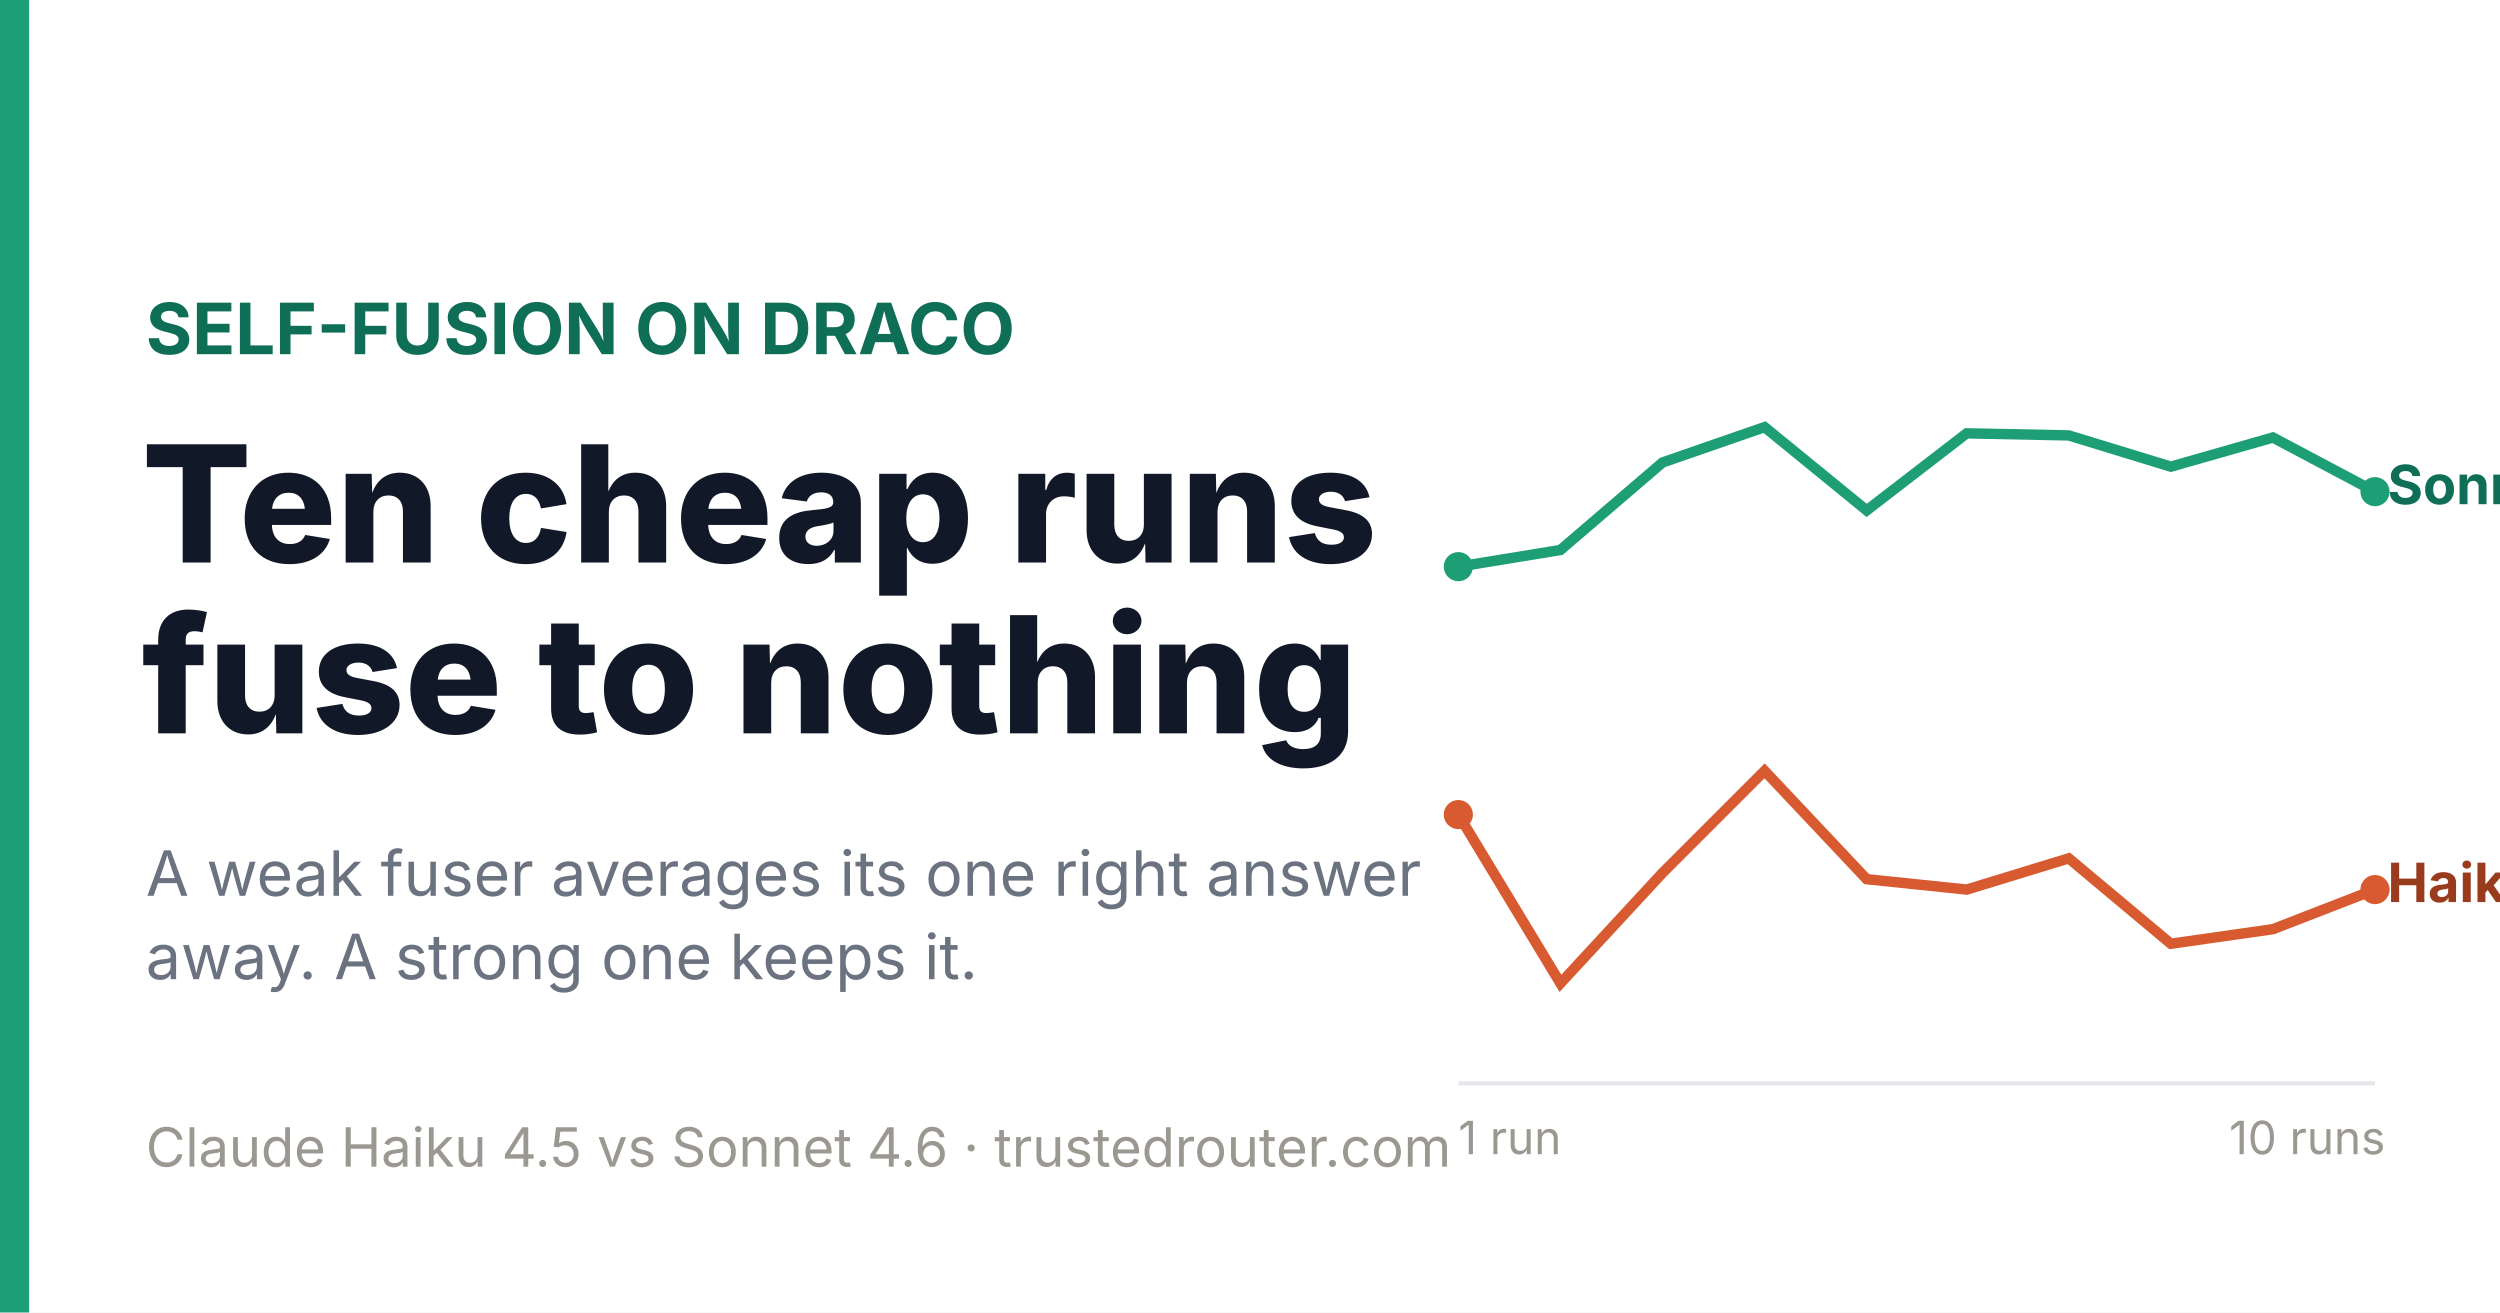
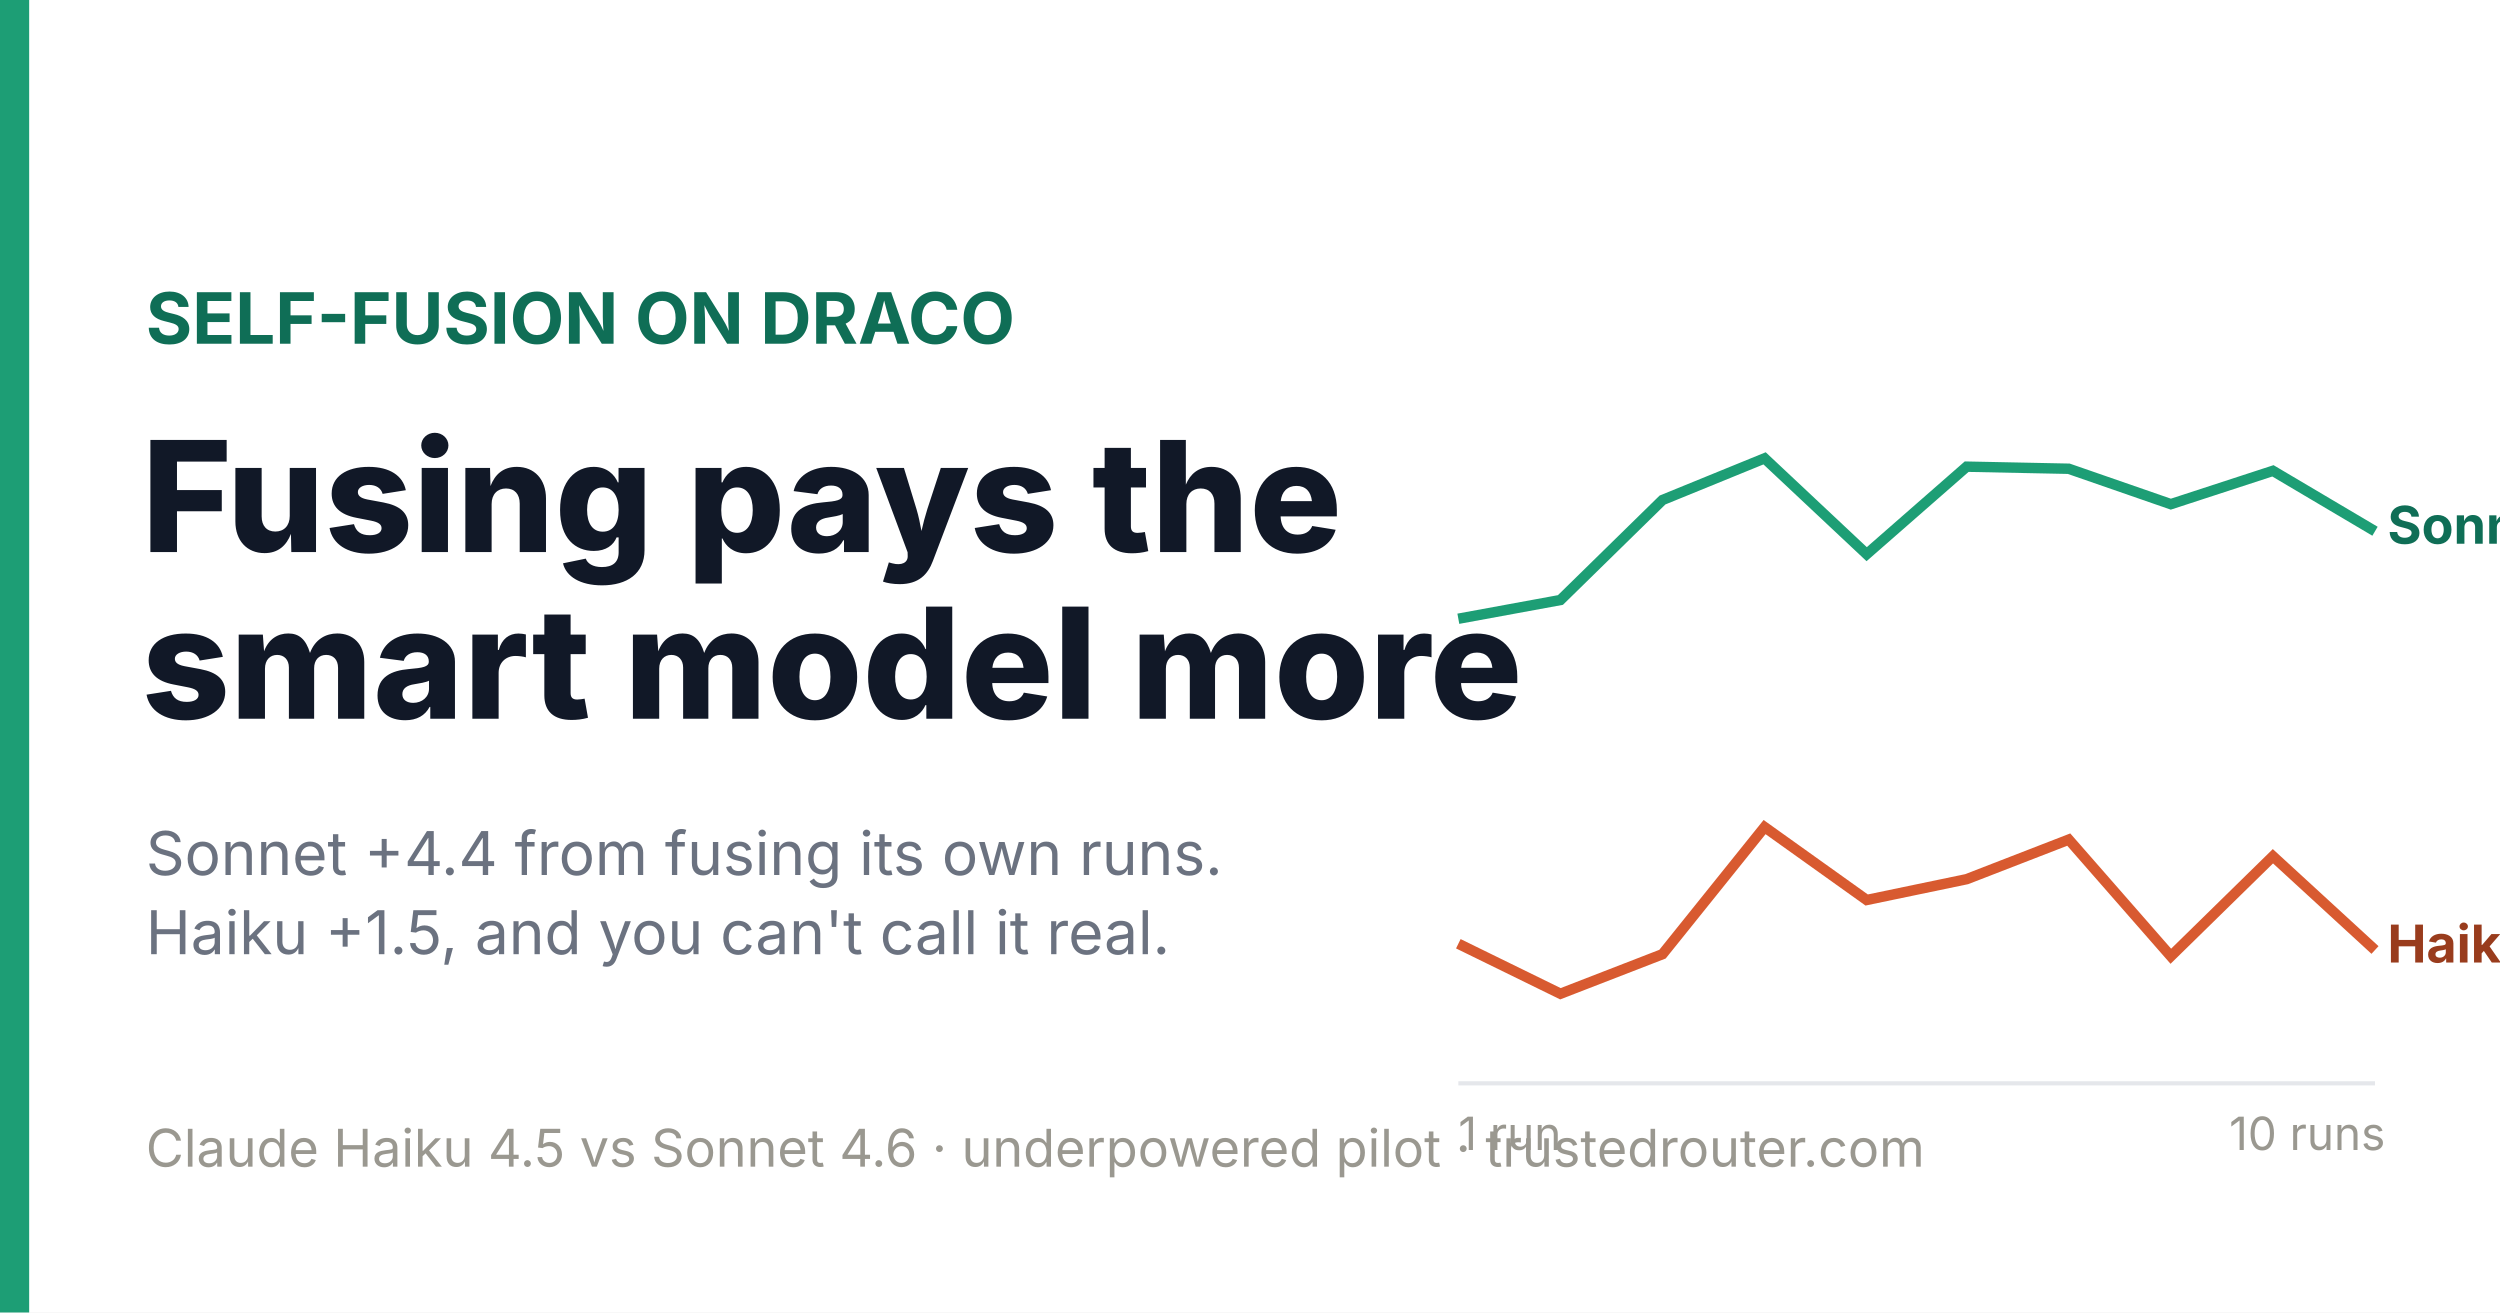
<svg xmlns="http://www.w3.org/2000/svg" viewBox="0 0 1200 630" width="1200" height="630" font-family="Inter,Arial,sans-serif">
  <rect width="1200" height="630" fill="#ffffff" />
  <rect x="0" y="0" width="14" height="630" fill="#1D9E75" />
-   <text x="70" y="170" font-size="34" font-weight="700" fill="#0F6E56">SELF-FUSION ON DRACO</text>
-   <text x="68" y="270" font-size="78" font-weight="800" fill="#111827">Ten cheap runs</text>
-   <text x="68" y="352" font-size="78" font-weight="800" fill="#111827">fuse to nothing</text>
-   <text x="70" y="430" font-size="30" fill="#6b7280">A weak fuser averages its one right answer</text>
-   <text x="70" y="470" font-size="30" fill="#6b7280">away. A strong one keeps it.</text>
-   <text x="70" y="560" font-size="26" fill="#9a9890">Claude Haiku 4.5 vs Sonnet 4.6 · trustedrouter.com</text>
+   <text x="70" y="165" font-size="34" font-weight="700" fill="#0F6E56">SELF-FUSION ON DRACO</text>
+   <text x="68" y="265" font-size="74" font-weight="800" fill="#111827">Fusing pays the</text>
+   <text x="68" y="345" font-size="74" font-weight="800" fill="#111827">smart model more</text>
+   <text x="70" y="420" font-size="29" fill="#6b7280">Sonnet +4.4 from fusing its own runs.</text>
+   <text x="70" y="458" font-size="29" fill="#6b7280">Haiku +1.5, and you can't call it real.</text>
+   <text x="70" y="560" font-size="25" fill="#9a9890">Claude Haiku 4.5 vs Sonnet 4.6 · underpowered pilot · trustedrouter.com</text>
  <line x1="700" y1="520" x2="1140" y2="520" stroke="#e5e7eb" stroke-width="2" />
-   <polyline points="700,391 749,472 798,419 847,370 896,422 944,427 993,412 1042,453 1091,446 1140,427" fill="none" stroke="#D85A30" stroke-width="5" />
-   <circle cx="700" cy="391" r="7" fill="#D85A30" />
-   <circle cx="1140" cy="427" r="7" fill="#D85A30" />
-   <text x="1146" y="433" font-size="26" font-weight="700" fill="#993C1D">Haiku</text>
-   <polyline points="700,272 749,264 798,222 847,205 896,245 944,208 993,209 1042,224 1091,210 1140,236" fill="none" stroke="#1D9E75" stroke-width="5" />
-   <circle cx="700" cy="272" r="7" fill="#1D9E75" />
-   <circle cx="1140" cy="236" r="7" fill="#1D9E75" />
-   <text x="1146" y="242" font-size="26" font-weight="700" fill="#0F6E56">Sonnet</text>
-   <text x="700" y="554" font-size="22" fill="#9a9890">1 run</text>
-   <text x="1070" y="554" font-size="22" fill="#9a9890">10 runs</text>
+   <polyline points="700,453 749,477 798,458 847,397 896,432 944,422 993,403 1042,459 1091,411 1140,456" fill="none" stroke="#D85A30" stroke-width="5" />
+   <text x="1146" y="462" font-size="25" font-weight="700" fill="#993C1D">Haiku</text>
+   <polyline points="700,297 749,288 798,240 847,220 896,266 944,224 993,225 1042,242 1091,226 1140,255" fill="none" stroke="#1D9E75" stroke-width="5" />
+   <text x="1146" y="261" font-size="25" font-weight="700" fill="#0F6E56">Sonnet</text>
+   <text x="700" y="552" font-size="22" fill="#9a9890">1 run</text>
+   <text x="1070" y="552" font-size="22" fill="#9a9890">10 runs</text>
</svg>
